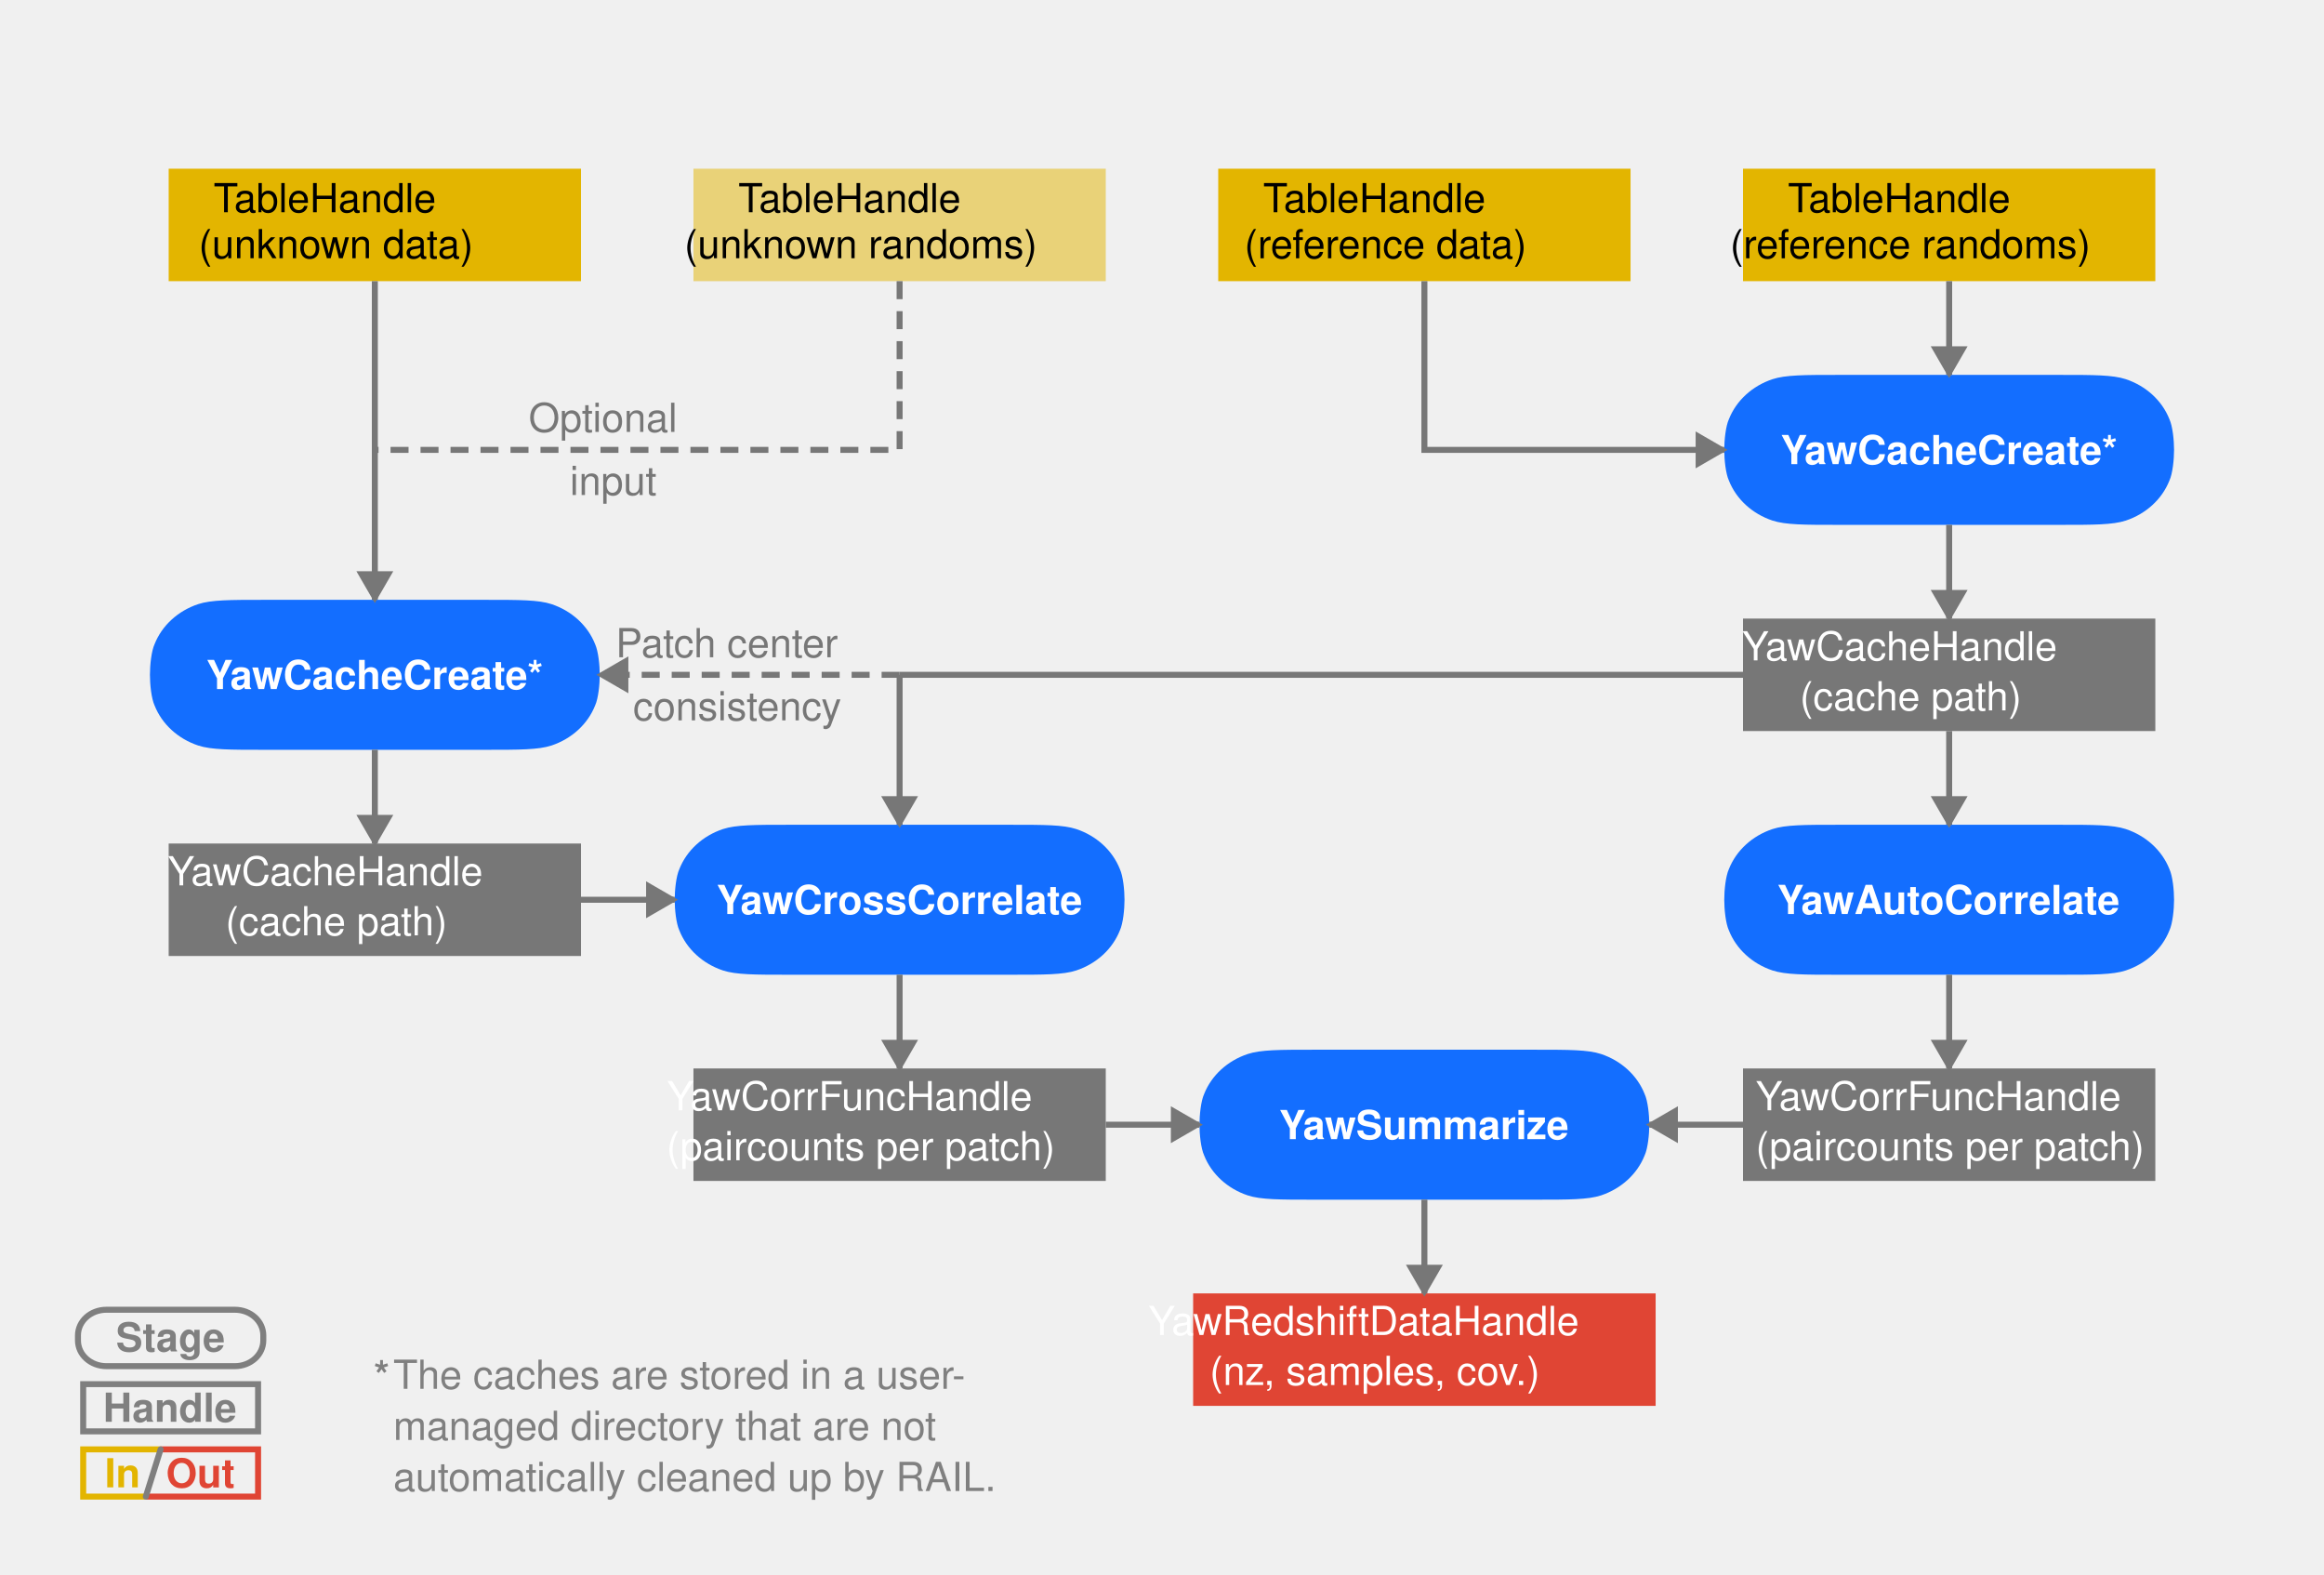
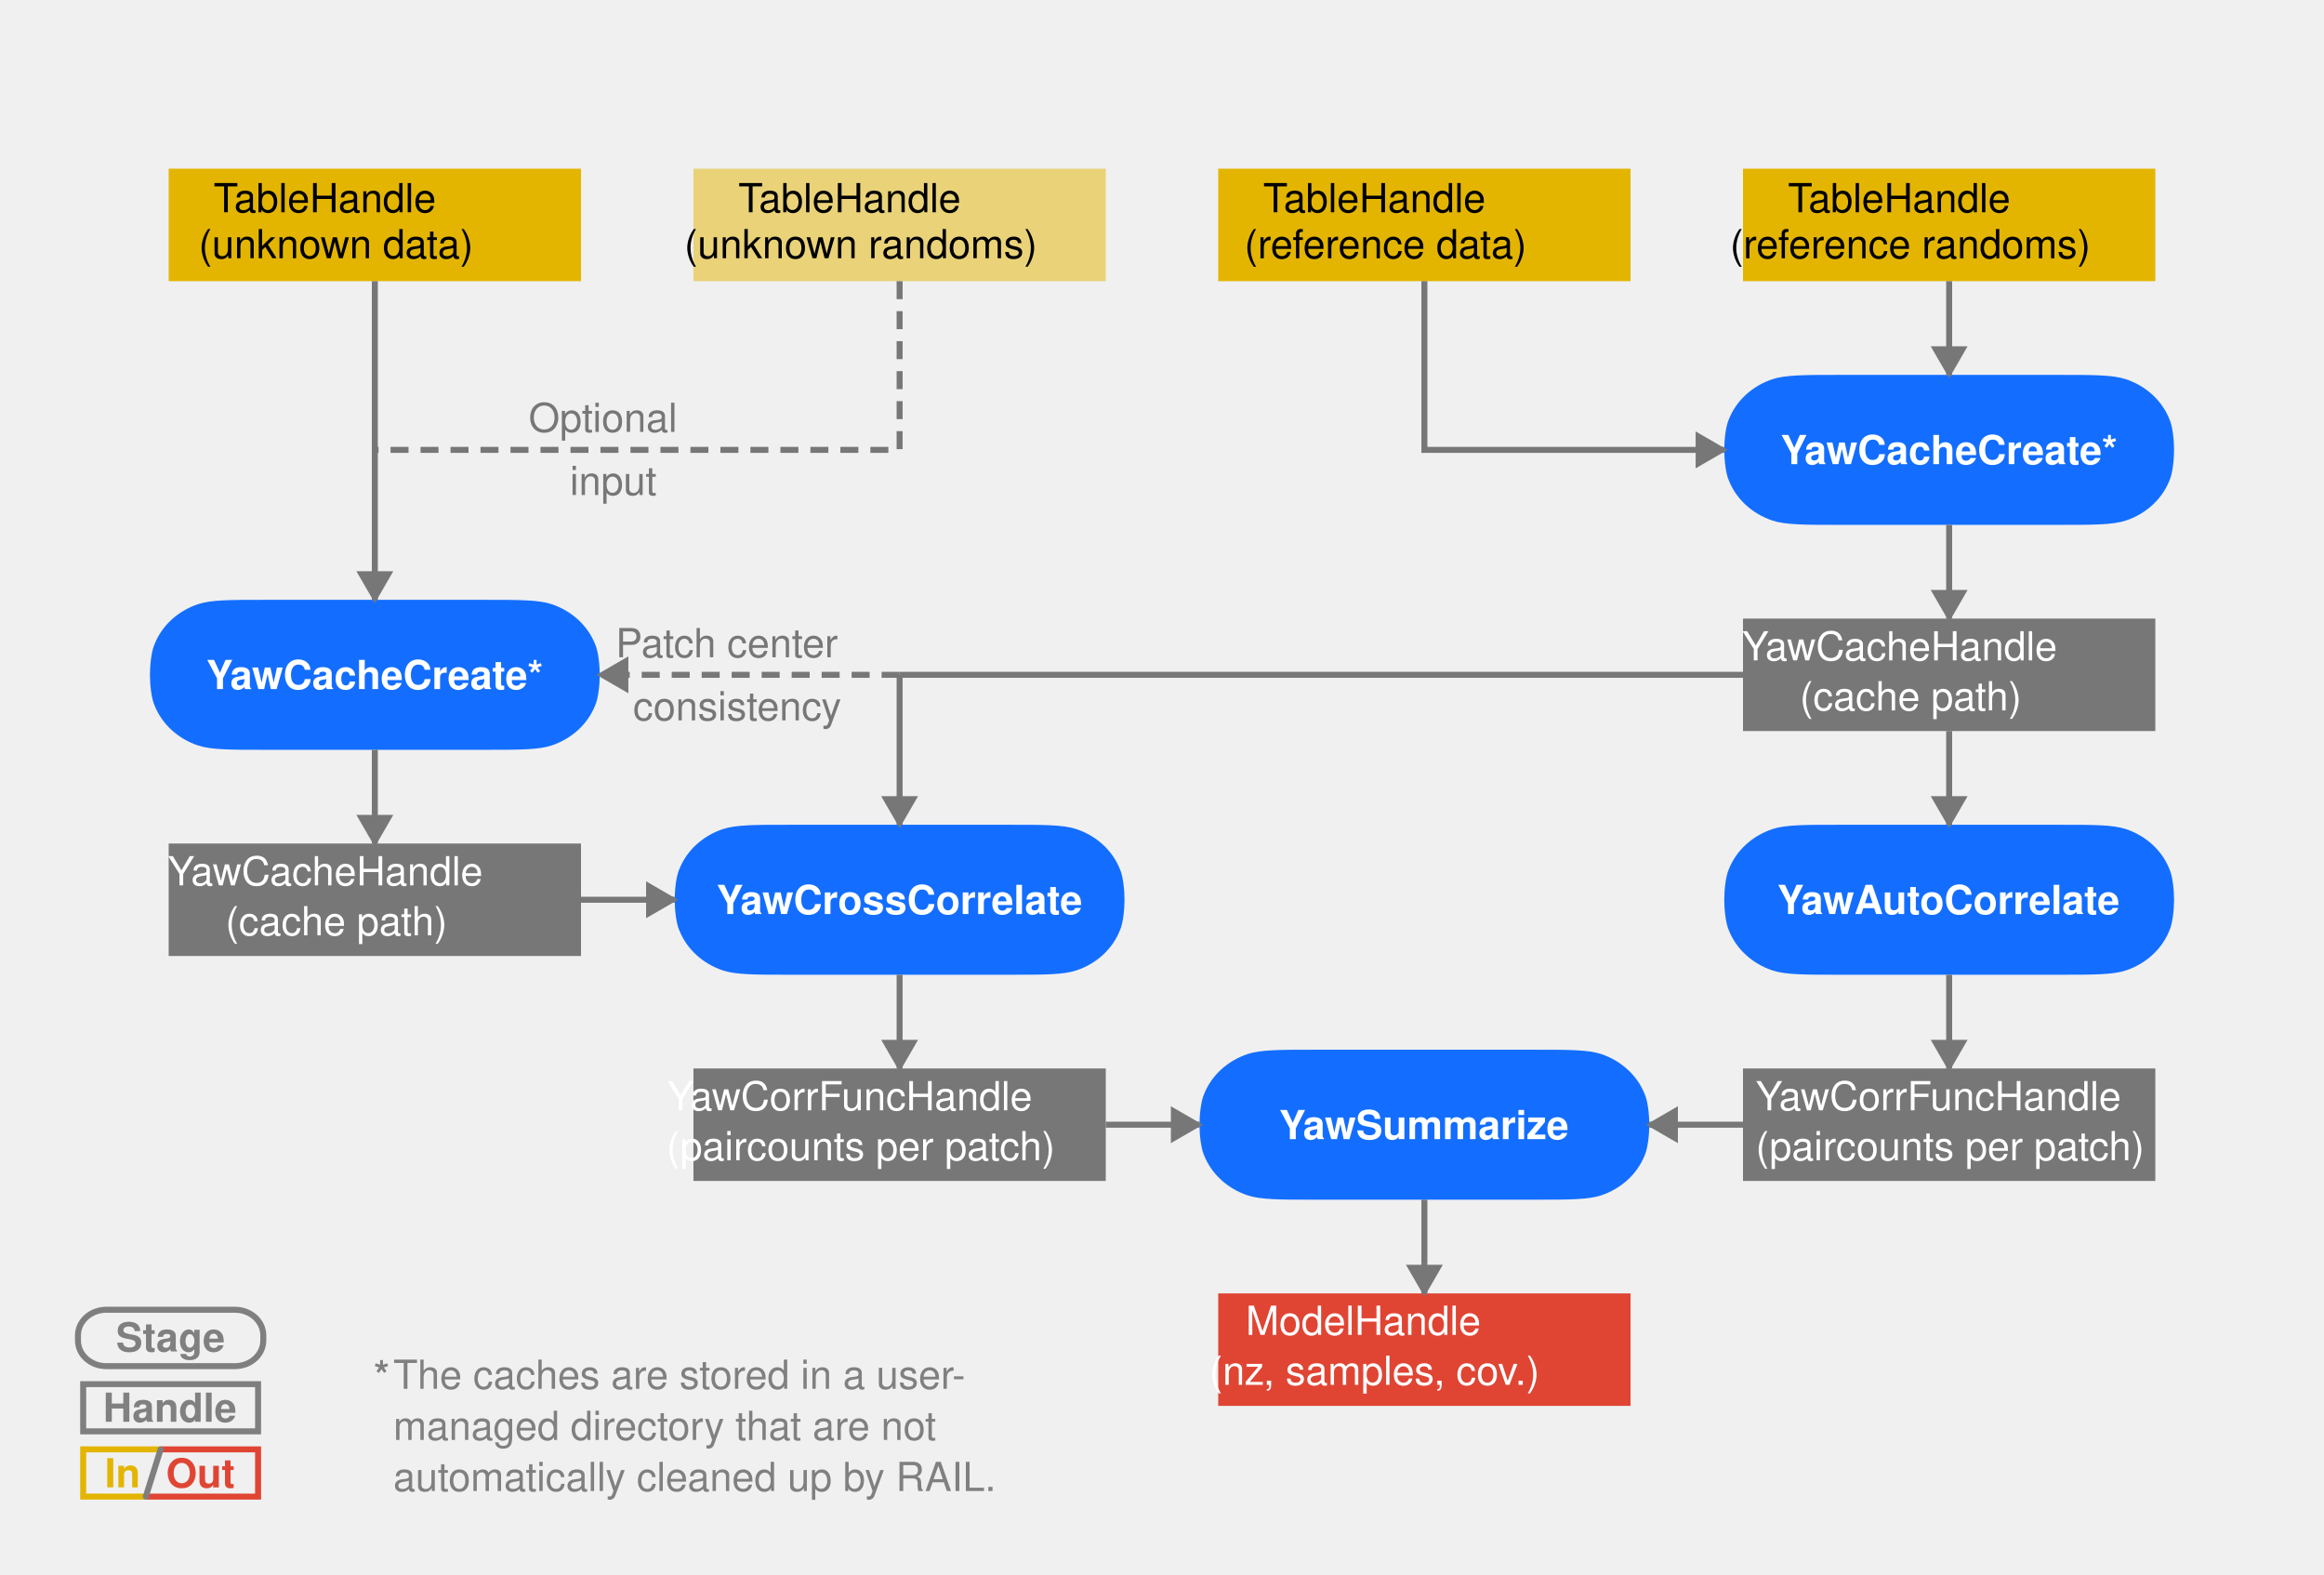
<svg xmlns="http://www.w3.org/2000/svg" width="1550" height="1050" viewBox="0 0 410.104 277.813" version="1.1" id="svg5">
  <defs id="defs2">
    <marker style="overflow:visible" id="TriangleStart" refX="3" refY="0" orient="auto-start-reverse" markerWidth="5.324" markerHeight="6.155" viewBox="0 0 5.324 6.155" preserveAspectRatio="xMidYMid">
      <path transform="scale(0.5)" style="fill:context-stroke;fill-rule:evenodd;stroke:context-stroke;stroke-width:1pt" d="M 5.77,0 -2.88,5 V -5 Z" id="path135" />
    </marker>
    <clipPath clipPathUnits="userSpaceOnUse" id="clipPath438">
      <path d="m 332.148,558 h 237.387 v 87.621 H 332.148 Z" id="path436" />
    </clipPath>
    <clipPath clipPathUnits="userSpaceOnUse" id="clipPath342">
      <path d="m 41.531,571.664 h 227.996 v 60.293 H 41.531 Z" id="path340" />
    </clipPath>
    <clipPath clipPathUnits="userSpaceOnUse" id="clipPath342-6">
      <path d="m 41.531,571.664 h 227.996 v 60.293 H 41.531 Z" id="path340-9" />
    </clipPath>
    <clipPath clipPathUnits="userSpaceOnUse" id="clipPath342-0">
      <path d="m 41.531,571.664 h 227.996 v 60.293 H 41.531 Z" id="path340-2" />
    </clipPath>
    <clipPath clipPathUnits="userSpaceOnUse" id="clipPath342-7">
      <path d="m 41.531,571.664 h 227.996 v 60.293 H 41.531 Z" id="path340-8" />
    </clipPath>
    <clipPath clipPathUnits="userSpaceOnUse" id="clipPath438-7">
      <path d="m 332.148,558 h 237.387 v 87.621 H 332.148 Z" id="path436-4" />
    </clipPath>
    <clipPath clipPathUnits="userSpaceOnUse" id="clipPath342-0-7">
      <path d="m 41.531,571.664 h 227.996 v 60.293 H 41.531 Z" id="path340-2-6" />
    </clipPath>
    <clipPath clipPathUnits="userSpaceOnUse" id="clipPath438-78">
      <path d="m 332.148,558 h 237.387 v 87.621 H 332.148 Z" id="path436-46" />
    </clipPath>
    <clipPath clipPathUnits="userSpaceOnUse" id="clipPath438-0">
      <path d="m 332.148,558 h 237.387 v 87.621 H 332.148 Z" id="path436-44" />
    </clipPath>
    <clipPath clipPathUnits="userSpaceOnUse" id="clipPath438-9">
      <path d="m 332.148,558 h 237.387 v 87.621 H 332.148 Z" id="path436-7" />
    </clipPath>
    <clipPath clipPathUnits="userSpaceOnUse" id="clipPath342-0-7-3">
      <path d="m 41.531,571.664 h 227.996 v 60.293 H 41.531 Z" id="path340-2-6-3" />
    </clipPath>
    <clipPath clipPathUnits="userSpaceOnUse" id="clipPath342-0-7-1">
      <path d="m 41.531,571.664 h 227.996 v 60.293 H 41.531 Z" id="path340-2-6-8" />
    </clipPath>
    <clipPath clipPathUnits="userSpaceOnUse" id="clipPath342-0-7-1-1">
      <path d="m 41.531,571.664 h 227.996 v 60.293 H 41.531 Z" id="path340-2-6-8-7" />
    </clipPath>
    <clipPath clipPathUnits="userSpaceOnUse" id="clipPath342-0-7-1-1-6">
      <path d="m 41.531,571.664 h 227.996 v 60.293 H 41.531 Z" id="path340-2-6-8-7-0" />
    </clipPath>
    <clipPath clipPathUnits="userSpaceOnUse" id="clipPath342-0-7-1-1-3">
      <path d="m 41.531,571.664 h 227.996 v 60.293 H 41.531 Z" id="path340-2-6-8-7-9" />
    </clipPath>
    <clipPath clipPathUnits="userSpaceOnUse" id="clipPath302">
      <path d="M 666.605,286.54 H 825.703 V 395.081 H 666.605 Z" id="path300" />
    </clipPath>
    <clipPath clipPathUnits="userSpaceOnUse" id="clipPath302-6">
      <path d="M 666.605,286.54 H 825.703 V 395.081 H 666.605 Z" id="path300-7" />
    </clipPath>
    <clipPath clipPathUnits="userSpaceOnUse" id="clipPath438-94">
      <path d="m 332.148,558 h 237.387 v 87.621 H 332.148 Z" id="path436-3" />
    </clipPath>
    <clipPath clipPathUnits="userSpaceOnUse" id="clipPath342-0-9">
      <path d="m 41.531,571.664 h 227.996 v 60.293 H 41.531 Z" id="path340-2-9" />
    </clipPath>
    <clipPath clipPathUnits="userSpaceOnUse" id="clipPath342-05">
      <path d="m 41.531,571.664 h 227.996 v 60.293 H 41.531 Z" id="path340-5" />
    </clipPath>
  </defs>
  <g id="layer1">
    <g id="g713" transform="translate(-1.884351e-6,-39.6875)">
      <g id="g336-8" style="fill:#e3b500;fill-opacity:1" transform="matrix(0.3219543,0,0,-0.3404141,201.2811,284.2398)">
        <g id="g338-3" clip-path="url(#clipPath342-0)" style="fill:#e3b500;fill-opacity:1">
          <path d="m 42.531,572.664 h 225.996 v 58.293 H 42.531 Z" style="fill:#e3b500;fill-opacity:1;fill-rule:nonzero;stroke:none" id="path344-1" />
        </g>
      </g>
      <text xml:space="preserve" style="font-style:normal;font-variant:normal;font-weight:normal;font-stretch:normal;font-size:7.056px;line-height:1.15;font-family:Helvetica;-inkscape-font-specification:Helvetica;fill:#000000;fill-opacity:1;stroke:none;stroke-width:0.265" x="251.363" y="77.137" id="text1382-0-6">
        <tspan id="tspan1380-6-9" x="251.363" y="77.137" style="font-style:normal;font-variant:normal;font-weight:normal;font-stretch:normal;font-size:7.056px;font-family:Helvetica;-inkscape-font-specification:Helvetica;text-align:center;text-anchor:middle;stroke-width:0.265">TableHandle</tspan>
        <tspan x="251.363" y="85.251" style="font-style:normal;font-variant:normal;font-weight:normal;font-stretch:normal;font-size:7.056px;font-family:Helvetica;-inkscape-font-specification:Helvetica;text-align:center;text-anchor:middle;stroke-width:0.265" id="tspan8911">(reference data)</tspan>
      </text>
    </g>
    <g id="g697">
      <g id="g336" style="fill:#e3b500;fill-opacity:1" transform="matrix(0.3219543,0,0,-0.3404141,16.07274,244.5523)">
        <g id="g338" clip-path="url(#clipPath342)" style="fill:#e3b500;fill-opacity:1">
          <path d="m 42.531,572.664 h 225.996 v 58.293 H 42.531 Z" style="fill:#e3b500;fill-opacity:1;fill-rule:nonzero;stroke:none" id="path344" />
        </g>
      </g>
      <text xml:space="preserve" style="font-style:normal;font-variant:normal;font-weight:bold;font-stretch:normal;font-size:7.056px;line-height:1.15;font-family:Helvetica;-inkscape-font-specification:'Helvetica Bold';fill:#000000;fill-opacity:1;stroke:none;stroke-width:0.265" x="66.154" y="37.45" id="text1382-0-6-4">
        <tspan id="tspan1380-6-9-8" x="66.154" y="37.45" style="font-style:normal;font-variant:normal;font-weight:normal;font-stretch:normal;font-size:7.056px;font-family:Helvetica;-inkscape-font-specification:Helvetica;text-align:center;text-anchor:middle;stroke-width:0.265">TableHandle</tspan>
        <tspan x="66.154" y="45.563" style="font-style:normal;font-variant:normal;font-weight:normal;font-stretch:normal;font-size:7.056px;font-family:Helvetica;-inkscape-font-specification:Helvetica;text-align:center;text-anchor:middle;stroke-width:0.265" id="tspan8911-3">(unknown data)</tspan>
      </text>
    </g>
    <g id="g689" transform="translate(1.2451496e-6,39.6875)">
      <g id="g432" transform="matrix(0.3372111,0,0,-0.3090165,-85.8829,265.3444)" style="fill:#4268ff;fill-opacity:1">
        <g id="g434" clip-path="url(#clipPath438)" style="fill:#4268ff;fill-opacity:1">
          <path d="m 392.288,644.621 h 117.106 c 16.945,0 27.113,0 33.891,-2.447 10.597,-3.857 18.945,-12.205 22.802,-22.802 1.726,-4.094 2.447,-12.188 2.447,-17.562 0,-5.373 -0.721,-13.468 -2.447,-17.561 -3.857,-10.597 -12.205,-18.945 -22.802,-22.802 C 536.508,559 526.34,559 509.395,559 H 392.288 c -16.946,0 -27.113,0 -33.891,2.447 -10.597,3.857 -18.945,12.205 -22.802,22.802 -1.726,4.094 -2.447,12.188 -2.447,17.561 0,5.373 0.721,13.468 2.447,17.562 3.857,10.597 12.205,18.945 22.802,22.802 6.778,2.447 16.945,2.447 33.891,2.447 z" style="fill:#136eff;fill-opacity:1;fill-rule:nonzero;stroke:none" id="path440" />
        </g>
      </g>
      <text xml:space="preserve" style="font-style:normal;font-variant:normal;font-weight:bold;font-stretch:normal;font-size:7.056px;line-height:1.25;font-family:Helvetica;-inkscape-font-specification:'Helvetica Bold';fill:#ffffff;fill-opacity:1;stroke:none;stroke-width:0.265" x="36.389" y="81.892" id="text1382-0-8">
        <tspan id="tspan1380-6-6" x="36.389" y="81.892" style="font-style:normal;font-variant:normal;font-weight:bold;font-stretch:normal;font-size:7.056px;font-family:Helvetica;-inkscape-font-specification:'Helvetica Bold';fill:#ffffff;fill-opacity:1;stroke-width:0.265">YawCacheCreate*</tspan>
      </text>
    </g>
    <g id="g728" transform="translate(92.60416,-39.6875)">
      <g id="g432-0" transform="matrix(0.3372111,0,0,-0.3090165,99.32544,305.0319)" style="fill:#4268ff;fill-opacity:1">
        <g id="g434-0" clip-path="url(#clipPath438-7)" style="fill:#4268ff;fill-opacity:1">
          <path d="m 392.288,644.621 h 117.106 c 16.945,0 27.113,0 33.891,-2.447 10.597,-3.857 18.945,-12.205 22.802,-22.802 1.726,-4.094 2.447,-12.188 2.447,-17.562 0,-5.373 -0.721,-13.468 -2.447,-17.561 -3.857,-10.597 -12.205,-18.945 -22.802,-22.802 C 536.508,559 526.34,559 509.395,559 H 392.288 c -16.946,0 -27.113,0 -33.891,2.447 -10.597,3.857 -18.945,12.205 -22.802,22.802 -1.726,4.094 -2.447,12.188 -2.447,17.561 0,5.373 0.721,13.468 2.447,17.562 3.857,10.597 12.205,18.945 22.802,22.802 6.778,2.447 16.945,2.447 33.891,2.447 z" style="fill:#136eff;fill-opacity:1;fill-rule:nonzero;stroke:none" id="path440-8" />
        </g>
      </g>
      <text xml:space="preserve" style="font-style:normal;font-variant:normal;font-weight:bold;font-stretch:normal;font-size:7.056px;line-height:1.25;font-family:Helvetica;-inkscape-font-specification:'Helvetica Bold';fill:#ffffff;fill-opacity:1;stroke:none;stroke-width:0.265" x="221.597" y="121.579" id="text1382-0-8-0">
        <tspan id="tspan1380-6-6-6" x="221.597" y="121.579" style="font-style:normal;font-variant:normal;font-weight:bold;font-stretch:normal;font-size:7.056px;font-family:Helvetica;-inkscape-font-specification:'Helvetica Bold';fill:#ffffff;fill-opacity:1;stroke-width:0.265">YawCacheCreate*</tspan>
      </text>
    </g>
-     <g id="g654" transform="translate(92.60417)">
+     <g id="g654" transform="translate(97.03163)">
      <g id="g1530">
        <g id="g336-8-4" style="fill:#e04534;fill-opacity:1" transform="matrix(0.361136,0,0,-0.3404141,102.583,442.9898)">
          <g id="g338-3-6" clip-path="url(#clipPath342-0-7)" style="fill:#e04534;fill-opacity:1">
-             <path d="m 42.531,572.664 h 225.996 v 58.293 H 42.531 Z" style="fill:#e04534;fill-opacity:1;fill-rule:nonzero;stroke:none" id="path344-1-3" />
+             <path d="m 42.531,572.664 h 201.476 v 58.293 H 42.531 Z" style="fill:#e04534;fill-opacity:1;fill-rule:nonzero;stroke:none;stroke-width:0.944" id="path344-1-3" />
          </g>
        </g>
-         <text xml:space="preserve" style="font-style:normal;font-variant:normal;font-weight:normal;font-stretch:normal;font-size:7.056px;line-height:1.25;font-family:Helvetica;-inkscape-font-specification:Helvetica;letter-spacing:0px;fill:#ffffff;fill-opacity:1;stroke:none;stroke-width:0.265" x="158.831" y="235.546" id="text1382-0-32">
-           <tspan id="tspan1380-6-71" x="158.831" y="235.546" style="font-style:normal;font-variant:normal;font-weight:normal;font-stretch:normal;font-size:7.056px;font-family:Helvetica;-inkscape-font-specification:Helvetica;text-align:center;text-anchor:middle;fill:#ffffff;fill-opacity:1;stroke-width:0.265">YawRedshiftDataHandle</tspan>
-           <tspan x="158.831" y="244.366" style="font-style:normal;font-variant:normal;font-weight:normal;font-stretch:normal;font-size:7.056px;font-family:Helvetica;-inkscape-font-specification:Helvetica;text-align:center;text-anchor:middle;fill:#ffffff;fill-opacity:1;stroke-width:0.265" id="tspan1522">(nz, samples, cov.)</tspan>
+         <text xml:space="preserve" style="font-style:normal;font-variant:normal;font-weight:normal;font-stretch:normal;font-size:7.056px;line-height:1.25;font-family:Helvetica;-inkscape-font-specification:Helvetica;letter-spacing:0px;fill:#ffffff;fill-opacity:1;stroke:none;stroke-width:0.265" x="154.331" y="235.519" id="text1382-0-32">
+           <tspan id="tspan1380-6-71" x="154.331" y="235.519" style="font-style:normal;font-variant:normal;font-weight:normal;font-stretch:normal;font-size:7.056px;font-family:Helvetica;-inkscape-font-specification:Helvetica;text-align:center;text-anchor:middle;fill:#ffffff;fill-opacity:1;stroke-width:0.265">ModelHandle</tspan>
+           <tspan x="154.331" y="244.338" style="font-style:normal;font-variant:normal;font-weight:normal;font-stretch:normal;font-size:7.056px;font-family:Helvetica;-inkscape-font-specification:Helvetica;text-align:center;text-anchor:middle;fill:#ffffff;fill-opacity:1;stroke-width:0.265" id="tspan1522">(nz, samples, cov.)</tspan>
        </text>
      </g>
    </g>
    <g id="g661" transform="translate(92.60417)">
      <g id="g432-9" transform="matrix(0.3372111,0,0,-0.3090165,6.721272,384.4069)" style="fill:#4268ff;fill-opacity:1">
        <g id="g434-7" clip-path="url(#clipPath438-9)" style="fill:#4268ff;fill-opacity:1">
          <path d="m 392.288,644.621 h 117.106 c 16.945,0 27.113,0 33.891,-2.447 10.597,-3.857 18.945,-12.205 22.802,-22.802 1.726,-4.094 2.447,-12.188 2.447,-17.562 0,-5.373 -0.721,-13.468 -2.447,-17.561 -3.857,-10.597 -12.205,-18.945 -22.802,-22.802 C 536.508,559 526.34,559 509.395,559 H 392.288 c -16.946,0 -27.113,0 -33.891,2.447 -10.597,3.857 -18.945,12.205 -22.802,22.802 -1.726,4.094 -2.447,12.188 -2.447,17.561 0,5.373 0.721,13.468 2.447,17.562 3.857,10.597 12.205,18.945 22.802,22.802 6.778,2.447 16.945,2.447 33.891,2.447 z" style="fill:#136eff;fill-opacity:1;fill-rule:nonzero;stroke:none" id="path440-1" />
        </g>
      </g>
      <text xml:space="preserve" style="font-style:normal;font-variant:normal;font-weight:bold;font-stretch:normal;font-size:7.056px;line-height:1.25;font-family:Helvetica;-inkscape-font-specification:'Helvetica Bold';fill:#ffffff;fill-opacity:1;stroke:none;stroke-width:0.265" x="133.102" y="200.985" id="text1382-0-7">
        <tspan id="tspan1380-6-10" x="133.102" y="200.985" style="font-style:normal;font-variant:normal;font-weight:bold;font-stretch:normal;font-size:7.056px;font-family:Helvetica;-inkscape-font-specification:'Helvetica Bold';fill:#ffffff;fill-opacity:1;stroke-width:0.265">YawSummarize</tspan>
      </text>
    </g>
    <g id="g749">
      <g id="g336-8-4-0-2-4" style="fill:#e3b500;fill-opacity:1" transform="matrix(0.3219543,0,0,-0.3404141,293.8852,403.3023)">
        <g id="g338-3-6-8-3-8" clip-path="url(#clipPath342-0-7-1-1-6)" style="fill:#808080;fill-opacity:1">
          <path d="m 42.531,572.664 h 225.996 v 58.293 H 42.531 Z" style="fill:#777777;fill-opacity:1;fill-rule:nonzero;stroke:none" id="path344-1-3-8-0-0" />
        </g>
      </g>
      <text xml:space="preserve" style="font-style:normal;font-variant:normal;font-weight:normal;font-stretch:normal;font-size:7.056px;line-height:1.25;font-family:Helvetica;-inkscape-font-specification:Helvetica;fill:#000000;fill-opacity:1;stroke:none;stroke-width:0.265" x="309.824" y="195.892" id="text1382-0-80">
        <tspan id="tspan1380-6-45" x="309.824" y="195.892" style="font-style:normal;font-variant:normal;font-weight:normal;font-stretch:normal;font-size:7.056px;font-family:Helvetica;-inkscape-font-specification:Helvetica;fill:#ffffff;fill-opacity:1;stroke-width:0.265">YawCorrFuncHandle</tspan>
        <tspan x="309.824" y="204.711" style="font-style:normal;font-variant:normal;font-weight:normal;font-stretch:normal;font-size:7.056px;font-family:Helvetica;-inkscape-font-specification:Helvetica;fill:#ffffff;fill-opacity:1;stroke-width:0.265" id="tspan655">(paircounts per patch)</tspan>
      </text>
    </g>
    <g id="g668" transform="translate(92.60417)">
      <g id="g336-8-4-0-2-45" style="fill:#e3b500;fill-opacity:1" transform="matrix(0.3219543,0,0,-0.3404141,16.07274,403.3023)">
        <g id="g338-3-6-8-3-1" clip-path="url(#clipPath342-0-7-1-1-3)" style="fill:#808080;fill-opacity:1">
          <path d="m 42.531,572.664 h 225.996 v 58.293 H 42.531 Z" style="fill:#777777;fill-opacity:1;fill-rule:nonzero;stroke:none" id="path344-1-3-8-0-1" />
        </g>
      </g>
      <text xml:space="preserve" style="font-style:normal;font-variant:normal;font-weight:normal;font-stretch:normal;font-size:7.056px;line-height:1.25;font-family:Helvetica;-inkscape-font-specification:Helvetica;text-align:center;text-anchor:middle;fill:#ffffff;fill-opacity:1;stroke:none;stroke-width:0.265" x="66.154" y="195.892" id="text1382-0-80-4">
        <tspan id="tspan1380-6-45-6" x="66.154" y="195.892" style="font-style:normal;font-variant:normal;font-weight:normal;font-stretch:normal;font-size:7.056px;font-family:Helvetica;-inkscape-font-specification:Helvetica;text-align:center;text-anchor:middle;fill:#ffffff;fill-opacity:1;stroke-width:0.265">YawCorrFuncHandle</tspan>
        <tspan x="66.154" y="204.711" style="font-style:normal;font-variant:normal;font-weight:normal;font-stretch:normal;font-size:7.056px;font-family:Helvetica;-inkscape-font-specification:Helvetica;text-align:center;text-anchor:middle;fill:#ffffff;fill-opacity:1;stroke-width:0.265" id="tspan599">(paircounts per patch)</tspan>
      </text>
    </g>
    <g id="g742">
      <g id="g432-3" transform="matrix(0.3372111,0,0,-0.3090165,191.9296,344.7194)" style="fill:#4268ff;fill-opacity:1">
        <g id="g434-3" clip-path="url(#clipPath438-0)" style="fill:#4268ff;fill-opacity:1">
          <path d="m 392.288,644.621 h 117.106 c 16.945,0 27.113,0 33.891,-2.447 10.597,-3.857 18.945,-12.205 22.802,-22.802 1.726,-4.094 2.447,-12.188 2.447,-17.562 0,-5.373 -0.721,-13.468 -2.447,-17.561 -3.857,-10.597 -12.205,-18.945 -22.802,-22.802 C 536.508,559 526.34,559 509.395,559 H 392.288 c -16.946,0 -27.113,0 -33.891,2.447 -10.597,3.857 -18.945,12.205 -22.802,22.802 -1.726,4.094 -2.447,12.188 -2.447,17.561 0,5.373 0.721,13.468 2.447,17.562 3.857,10.597 12.205,18.945 22.802,22.802 6.778,2.447 16.945,2.447 33.891,2.447 z" style="fill:#136eff;fill-opacity:1;fill-rule:nonzero;stroke:none" id="path440-2" />
        </g>
      </g>
      <text xml:space="preserve" style="font-style:normal;font-variant:normal;font-weight:bold;font-stretch:normal;font-size:7.056px;line-height:1.25;font-family:Helvetica;-inkscape-font-specification:'Helvetica Bold';fill:#ffffff;fill-opacity:1;stroke:none;stroke-width:0.265" x="313.612" y="161.267" id="text1382-0-5">
        <tspan id="tspan1380-6-08" x="313.612" y="161.267" style="font-style:normal;font-variant:normal;font-weight:bold;font-stretch:normal;font-size:7.056px;font-family:Helvetica;-inkscape-font-specification:'Helvetica Bold';fill:#ffffff;fill-opacity:1;stroke-width:0.265">YawAutoCorrelate</tspan>
      </text>
    </g>
    <g id="g675" transform="translate(92.60417)">
      <g id="g432-8" transform="matrix(0.3372111,0,0,-0.3090165,-85.8829,344.7194)" style="fill:#4268ff;fill-opacity:1">
        <g id="g434-2" clip-path="url(#clipPath438-78)" style="fill:#4268ff;fill-opacity:1">
          <path d="m 392.288,644.621 h 117.106 c 16.945,0 27.113,0 33.891,-2.447 10.597,-3.857 18.945,-12.205 22.802,-22.802 1.726,-4.094 2.447,-12.188 2.447,-17.562 0,-5.373 -0.721,-13.468 -2.447,-17.561 -3.857,-10.597 -12.205,-18.945 -22.802,-22.802 C 536.508,559 526.34,559 509.395,559 H 392.288 c -16.946,0 -27.113,0 -33.891,2.447 -10.597,3.857 -18.945,12.205 -22.802,22.802 -1.726,4.094 -2.447,12.188 -2.447,17.561 0,5.373 0.721,13.468 2.447,17.562 3.857,10.597 12.205,18.945 22.802,22.802 6.778,2.447 16.945,2.447 33.891,2.447 z" style="fill:#136eff;fill-opacity:1;fill-rule:nonzero;stroke:none" id="path440-3" />
        </g>
      </g>
      <text xml:space="preserve" style="font-style:normal;font-variant:normal;font-weight:bold;font-stretch:normal;font-size:7.056px;line-height:1.25;font-family:Helvetica;-inkscape-font-specification:'Helvetica Bold';fill:#ffffff;fill-opacity:1;stroke:none;stroke-width:0.265" x="33.832" y="161.267" id="text1382-0-05">
        <tspan id="tspan1380-6-2" x="33.832" y="161.267" style="font-style:normal;font-variant:normal;font-weight:bold;font-stretch:normal;font-size:7.056px;font-family:Helvetica;-inkscape-font-specification:'Helvetica Bold';fill:#ffffff;fill-opacity:1;stroke-width:0.265">YawCrossCorrelate</tspan>
      </text>
    </g>
    <g id="g735" transform="translate(92.60416,-39.6875)">
      <g id="g336-8-4-0-2" style="fill:#808080;fill-opacity:1" transform="matrix(0.3219543,0,0,-0.3404141,201.2811,363.6148)">
        <g id="g338-3-6-8-3" clip-path="url(#clipPath342-0-7-1-1)" style="fill:#808080;fill-opacity:1">
          <path d="m 42.531,572.664 h 225.996 v 58.293 H 42.531 Z" style="fill:#777777;fill-opacity:1;fill-rule:nonzero;stroke:none" id="path344-1-3-8-0" />
        </g>
      </g>
      <text xml:space="preserve" style="font-style:normal;font-variant:normal;font-weight:normal;font-stretch:normal;font-size:7.056px;line-height:1.25;font-family:Helvetica;-inkscape-font-specification:Helvetica;text-align:center;text-anchor:middle;fill:#000000;fill-opacity:1;stroke:none;stroke-width:0.265" x="251.435" y="156.204" id="text1382-0-3">
        <tspan id="tspan1380-6-11" x="251.435" y="156.204" style="font-style:normal;font-variant:normal;font-weight:normal;font-stretch:normal;font-size:7.056px;font-family:Helvetica;-inkscape-font-specification:Helvetica;text-align:center;text-anchor:middle;fill:#ffffff;fill-opacity:1;stroke-width:0.265">YawCacheHandle</tspan>
        <tspan x="251.435" y="165.024" style="font-style:normal;font-variant:normal;font-weight:normal;font-stretch:normal;font-size:7.056px;font-family:Helvetica;-inkscape-font-specification:Helvetica;text-align:center;text-anchor:middle;fill:#ffffff;fill-opacity:1;stroke-width:0.265" id="tspan659">(cache path)</tspan>
      </text>
    </g>
    <g id="g682" transform="translate(1.1156462e-6,39.6875)">
      <g id="g336-8-4-0" style="fill:#e3b500;fill-opacity:1" transform="matrix(0.3219543,0,0,-0.3404141,16.07274,323.9273)">
        <g id="g338-3-6-8" clip-path="url(#clipPath342-0-7-1)" style="fill:#e3b500;fill-opacity:1">
          <path d="m 42.531,572.664 h 225.996 v 58.293 H 42.531 Z" style="fill:#777777;fill-opacity:1;fill-rule:nonzero;stroke:none" id="path344-1-3-8" />
        </g>
      </g>
      <text xml:space="preserve" style="font-style:normal;font-variant:normal;font-weight:bold;font-stretch:normal;font-size:7.056px;line-height:1.25;font-family:Helvetica;-inkscape-font-specification:'Helvetica Bold';text-align:center;text-anchor:middle;fill:#ffffff;fill-opacity:1;stroke:none;stroke-width:0.265" x="66.227" y="116.517" id="text1382-0-3-7">
        <tspan id="tspan1380-6-11-2" x="66.227" y="116.517" style="font-style:normal;font-variant:normal;font-weight:normal;font-stretch:normal;font-size:7.056px;font-family:Helvetica;-inkscape-font-specification:Helvetica;text-align:center;text-anchor:middle;fill:#ffffff;fill-opacity:1;stroke-width:0.265">YawCacheHandle</tspan>
        <tspan x="66.227" y="125.336" style="font-style:normal;font-variant:normal;font-weight:normal;font-stretch:normal;font-size:7.056px;font-family:Helvetica;-inkscape-font-specification:Helvetica;text-align:center;text-anchor:middle;fill:#ffffff;fill-opacity:1;stroke-width:0.265" id="tspan657">(cache path)</tspan>
      </text>
    </g>
    <g id="g721" transform="translate(-1.8843551e-6,-39.6875)">
      <g id="g336-6" style="fill:#e3b500;fill-opacity:1" transform="matrix(0.3219543,0,0,-0.3404141,293.8852,284.2398)">
        <g id="g338-8" clip-path="url(#clipPath342-7)" style="fill:#e3b500;fill-opacity:1">
          <path d="m 42.531,572.664 h 225.996 v 58.293 H 42.531 Z" style="fill:#e3b500;fill-opacity:1;fill-rule:nonzero;stroke:none" id="path344-6" />
        </g>
      </g>
      <text xml:space="preserve" style="font-style:normal;font-variant:normal;font-weight:normal;font-stretch:normal;font-size:7.056px;line-height:1.15;font-family:Helvetica;-inkscape-font-specification:Helvetica;fill:#000000;fill-opacity:1;stroke:none;stroke-width:0.265" x="343.967" y="77.137" id="text1382-0-6-3">
        <tspan id="tspan1380-6-9-6" x="343.967" y="77.137" style="font-style:normal;font-variant:normal;font-weight:normal;font-stretch:normal;font-size:7.056px;font-family:Helvetica;-inkscape-font-specification:Helvetica;text-align:center;text-anchor:middle;stroke-width:0.265">TableHandle</tspan>
        <tspan x="343.967" y="85.251" style="font-style:normal;font-variant:normal;font-weight:normal;font-stretch:normal;font-size:7.056px;font-family:Helvetica;-inkscape-font-specification:Helvetica;text-align:center;text-anchor:middle;stroke-width:0.265" id="tspan8911-8">(reference randoms)</tspan>
      </text>
    </g>
    <g id="g1009" transform="translate(-196.9278,16.54335)">
      <text xml:space="preserve" style="font-style:normal;font-weight:normal;font-size:7.056px;line-height:1.25;font-family:sans-serif;fill:#808080;fill-opacity:1;stroke:none;stroke-width:0.265" x="266.33" y="228.494" id="text7368">
        <tspan style="font-style:normal;font-variant:normal;font-weight:normal;font-stretch:normal;font-size:7.056px;font-family:Helvetica;-inkscape-font-specification:Helvetica;fill:#808080;fill-opacity:1;stroke-width:0.265" x="266.33" y="228.494" id="tspan7370">The caches are stored in a user-</tspan>
        <tspan style="font-style:normal;font-variant:normal;font-weight:normal;font-stretch:normal;font-size:7.056px;font-family:Helvetica;-inkscape-font-specification:Helvetica;fill:#808080;fill-opacity:1;stroke-width:0.265" x="266.33" y="237.511" id="tspan7378">managed directory that are not</tspan>
        <tspan style="font-style:normal;font-variant:normal;font-weight:normal;font-stretch:normal;font-size:7.056px;font-family:Helvetica;-inkscape-font-specification:Helvetica;fill:#808080;fill-opacity:1;stroke-width:0.265" x="266.33" y="246.528" id="tspan7388">automatically cleaned up by RAIL.</tspan>
      </text>
      <text xml:space="preserve" style="font-style:normal;font-weight:normal;font-size:7.056px;line-height:1.25;font-family:sans-serif;fill:#808080;fill-opacity:1;stroke:none;stroke-width:0.265" x="262.912" y="228.568" id="text7382">
        <tspan id="tspan7380" style="font-style:normal;font-variant:normal;font-weight:bold;font-stretch:normal;font-size:7.056px;font-family:Helvetica;-inkscape-font-specification:'Helvetica Bold';fill:#808080;stroke-width:0.265" x="262.912" y="228.568">*</tspan>
      </text>
    </g>
    <g id="g1224" transform="translate(-350.4139,217.8571)">
      <g id="g9446" transform="translate(95.53271,50.30163)">
        <text xml:space="preserve" style="font-style:normal;font-variant:normal;font-weight:bold;font-stretch:normal;font-size:7.056px;line-height:1.25;font-family:Helvetica;-inkscape-font-specification:'Helvetica Bold';fill:#808080;fill-opacity:1;stroke:none;stroke-width:0.265;stroke-dasharray:none" x="275.339" y="-29.722" id="text1382-0-8-4">
          <tspan id="tspan1380-6-6-5" x="275.339" y="-29.722" style="font-style:normal;font-variant:normal;font-weight:bold;font-stretch:normal;font-size:7.056px;font-family:Helvetica;-inkscape-font-specification:'Helvetica Bold';fill:#808080;fill-opacity:1;stroke-width:0.265;stroke-dasharray:none">Stage</tspan>
        </text>
        <path id="rect9421" style="fill:none;stroke:#7f7f7f;stroke-width:1.058;stroke-linecap:round;stroke-miterlimit:20" d="m 273.658,-37.072 h 22.666 c 2.78,0 5.019,2.02 5.019,4.53 v 0.893 c 0,2.51 -2.238,4.53 -5.019,4.53 h -22.666 c -2.78,0 -5.019,-2.02 -5.019,-4.53 v -0.893 c 0,-2.51 2.238,-4.53 5.019,-4.53 z" />
      </g>
      <g id="g9441" transform="translate(95.78772,51.21551)">
        <text xml:space="preserve" style="font-style:normal;font-variant:normal;font-weight:bold;font-stretch:normal;font-size:7.056px;line-height:1.25;font-family:Helvetica;-inkscape-font-specification:'Helvetica Bold';fill:#808080;fill-opacity:1;stroke:none;stroke-width:0.265" x="272.81" y="-18.215" id="text1382-0-8-4-2">
          <tspan id="tspan1380-6-6-5-6" x="272.81" y="-18.215" style="font-style:normal;font-variant:normal;font-weight:bold;font-stretch:normal;font-size:7.056px;font-family:Helvetica;-inkscape-font-specification:'Helvetica Bold';fill:#808080;fill-opacity:1;stroke-width:0.265">Handle</tspan>
        </text>
        <rect style="fill:none;fill-opacity:1;stroke:#7f7f7f;stroke-width:1.058;stroke-linecap:round;stroke-linejoin:miter;stroke-miterlimit:20;stroke-dasharray:none;stroke-opacity:1" id="rect9436" width="30.862" height="8.332" x="269.305" y="-24.858" ry="0" />
      </g>
      <g id="g1206">
        <path id="rect9436-1" style="fill:none;stroke:#e3b500;stroke-width:1.058;stroke-linecap:butt;stroke-miterlimit:20;stroke-dasharray:none;stroke-opacity:1" d="M 376.142,46.197 H 365.093 V 37.865 H 378.755" />
        <path id="rect9436-1-2" style="fill:none;stroke:#e04534;stroke-width:1.058;stroke-linecap:butt;stroke-miterlimit:20;stroke-dasharray:none;stroke-opacity:1" d="m 376.142,46.197 h 19.813 V 37.865 H 378.755" />
        <text xml:space="preserve" style="font-style:normal;font-weight:normal;font-size:7.056px;line-height:1.25;font-family:sans-serif;fill:#e3b500;fill-opacity:1;stroke:none;stroke-width:0.265" x="368.901" y="44.57" id="text9450">
          <tspan id="tspan9448" style="font-style:normal;font-variant:normal;font-weight:bold;font-stretch:normal;font-size:7.056px;font-family:Helvetica;-inkscape-font-specification:'Helvetica Bold';fill:#e3b500;fill-opacity:1;stroke-width:0.265" x="368.901" y="44.57">In</tspan>
        </text>
        <text xml:space="preserve" style="font-style:normal;font-weight:normal;font-size:7.056px;line-height:1.25;font-family:sans-serif;fill:#e04534;fill-opacity:1;stroke:none;stroke-width:0.265" x="379.717" y="44.577" id="text9450-8">
          <tspan id="tspan9448-4" style="font-style:normal;font-variant:normal;font-weight:bold;font-stretch:normal;font-size:7.056px;font-family:Helvetica;-inkscape-font-specification:'Helvetica Bold';fill:#e04534;fill-opacity:1;stroke-width:0.265" x="379.717" y="44.577">Out</tspan>
        </text>
        <path style="fill:none;stroke:#7f7f7f;stroke-width:1.058;stroke-linecap:round;stroke-linejoin:miter;stroke-dasharray:none;stroke-opacity:1" d="m 376.142,46.197 2.614,-8.332 v 0" id="path586" />
      </g>
    </g>
    <path style="fill:none;fill-rule:evenodd;stroke:#777777;stroke-width:1.058;stroke-linecap:butt;stroke-linejoin:miter;stroke-dasharray:none;stroke-opacity:1;marker-end:url(#TriangleStart)" d="m 66.146,49.609 2e-6,56.224" id="path803" />
    <path style="fill:none;fill-rule:evenodd;stroke:#777777;stroke-width:1.058;stroke-linecap:butt;stroke-linejoin:miter;stroke-dasharray:none;stroke-opacity:1;marker-end:url(#TriangleStart)" d="m 66.146,132.292 v 16.536" id="path805" />
    <path style="fill:none;fill-rule:evenodd;stroke:#777777;stroke-width:1.058;stroke-linecap:butt;stroke-linejoin:miter;stroke-dasharray:none;stroke-opacity:1;marker-end:url(#TriangleStart)" d="m 158.75,171.979 v 16.536" id="path815" />
    <path style="fill:none;fill-rule:evenodd;stroke:#777777;stroke-width:1.058;stroke-linecap:butt;stroke-linejoin:miter;stroke-dasharray:none;stroke-opacity:1;marker-end:url(#TriangleStart)" d="m 102.526,158.75 16.536,1e-5" id="path819" />
    <path style="fill:none;fill-rule:evenodd;stroke:#777777;stroke-width:1.058;stroke-linecap:butt;stroke-linejoin:miter;stroke-dasharray:none;stroke-opacity:1;marker-end:url(#TriangleStart)" d="m 195.13,198.438 16.536,1e-5" id="path821" />
    <path style="fill:none;fill-rule:evenodd;stroke:#777777;stroke-width:1.058;stroke-linecap:butt;stroke-linejoin:miter;stroke-dasharray:none;stroke-opacity:1;marker-end:url(#TriangleStart)" d="m 251.354,211.667 v 16.536" id="path823" />
    <path style="fill:none;fill-rule:evenodd;stroke:#777777;stroke-width:1.058;stroke-linecap:butt;stroke-linejoin:miter;stroke-dasharray:none;stroke-opacity:1;marker-end:url(#TriangleStart)" d="m 307.578,198.438 -16.536,1e-5" id="path825" />
    <path style="fill:none;fill-rule:evenodd;stroke:#777777;stroke-width:1.058;stroke-linecap:butt;stroke-linejoin:miter;stroke-dasharray:none;stroke-opacity:1;marker-end:url(#TriangleStart)" d="m 343.958,171.979 v 16.536" id="path827" />
    <path style="fill:none;fill-rule:evenodd;stroke:#777777;stroke-width:1.058;stroke-linecap:butt;stroke-linejoin:miter;stroke-dasharray:none;stroke-opacity:1;marker-end:url(#TriangleStart)" d="m 343.958,128.984 v 16.536" id="path829" />
    <path style="fill:none;fill-rule:evenodd;stroke:#777777;stroke-width:1.058;stroke-linecap:butt;stroke-linejoin:miter;stroke-dasharray:none;stroke-opacity:1;marker-end:url(#TriangleStart)" d="M 343.958,92.604 V 109.141" id="path831" />
    <path style="fill:none;fill-rule:evenodd;stroke:#777777;stroke-width:1.058;stroke-linecap:butt;stroke-linejoin:miter;stroke-dasharray:none;stroke-opacity:1;marker-end:url(#TriangleStart)" d="M 343.958,49.609 V 66.146" id="path833" />
    <path style="fill:none;fill-rule:evenodd;stroke:#777777;stroke-width:1.058;stroke-linecap:butt;stroke-linejoin:miter;stroke-dasharray:none;stroke-opacity:1;marker-end:url(#TriangleStart)" d="m 251.354,49.609 0,29.766 52.917,-1e-6" id="path837" />
    <path style="fill:none;fill-rule:evenodd;stroke:#777777;stroke-width:1.058;stroke-linecap:butt;stroke-linejoin:miter;stroke-dasharray:none;stroke-opacity:1;marker-end:url(#TriangleStart)" d="m 158.75,119.063 v 26.458" id="path841" />
    <text xml:space="preserve" style="font-style:normal;font-weight:normal;font-size:7.056px;line-height:1.55;font-family:sans-serif;fill:#777777;fill-opacity:1;stroke:none;stroke-width:0.265" x="134.672" y="115.964" id="text2426">
      <tspan id="tspan2424" style="font-style:normal;font-variant:normal;font-weight:normal;font-stretch:normal;font-size:7.056px;font-family:Helvetica;-inkscape-font-specification:Helvetica;text-align:center;text-anchor:middle;fill:#777777;fill-opacity:1;stroke-width:0.265" x="134.672" y="115.964">Patch center</tspan>
      <tspan style="font-style:normal;font-variant:normal;font-weight:normal;font-stretch:normal;font-size:7.056px;font-family:Helvetica;-inkscape-font-specification:Helvetica;text-align:center;text-anchor:middle;fill:#777777;fill-opacity:1;stroke-width:0.265" x="134.672" y="127.098" id="tspan2428">consistency</tspan>
    </text>
    <text xml:space="preserve" style="font-style:normal;font-weight:normal;font-size:7.056px;line-height:1.55;font-family:sans-serif;fill:#777777;fill-opacity:1;stroke:none;stroke-width:0.265" x="112.812" y="76.201" id="text2426-0">
      <tspan style="font-style:normal;font-variant:normal;font-weight:normal;font-stretch:normal;font-size:7.056px;font-family:Helvetica;-inkscape-font-specification:Helvetica;text-align:center;text-anchor:middle;fill:#777777;fill-opacity:1;stroke-width:0.265" x="112.812" y="76.201" id="tspan2428-6">Optional</tspan>
      <tspan style="font-style:normal;font-variant:normal;font-weight:normal;font-stretch:normal;font-size:7.056px;font-family:Helvetica;-inkscape-font-specification:Helvetica;text-align:center;text-anchor:middle;fill:#777777;fill-opacity:1;stroke-width:0.265" x="112.812" y="87.335" id="tspan4928">input</tspan>
    </text>
    <path style="fill:none;fill-rule:evenodd;stroke:#777777;stroke-width:1.058;stroke-linecap:butt;stroke-linejoin:miter;stroke-dasharray:3.175, 2.117;stroke-dashoffset:0;stroke-opacity:1;marker-end:url(#TriangleStart)" d="m 158.75,119.063 -52.917,-1e-5" id="path2482" />
    <path style="fill:none;fill-rule:evenodd;stroke:#777777;stroke-width:1.058;stroke-linecap:butt;stroke-linejoin:miter;stroke-dasharray:none;stroke-opacity:1" d="m 307.578,119.062 -148.828,1e-5" id="path2486" />
    <g id="g697-6" transform="translate(92.60417)">
      <g id="g336-3" style="fill:#e3b500;fill-opacity:1" transform="matrix(0.3219543,0,0,-0.3404141,16.07274,244.5523)">
        <g id="g338-2" clip-path="url(#clipPath342-05)" style="fill:#e3b500;fill-opacity:1">
          <path d="m 42.531,572.664 h 225.996 v 58.293 H 42.531 Z" style="fill:#e3b500;fill-opacity:0.5;fill-rule:nonzero;stroke:none" id="path344-68" />
        </g>
      </g>
      <text xml:space="preserve" style="font-style:normal;font-variant:normal;font-weight:bold;font-stretch:normal;font-size:7.056px;line-height:1.15;font-family:Helvetica;-inkscape-font-specification:'Helvetica Bold';fill:#000000;fill-opacity:1;stroke:none;stroke-width:0.265" x="66.154" y="37.45" id="text1382-0-6-4-9">
        <tspan id="tspan1380-6-9-8-1" x="66.154" y="37.45" style="font-style:normal;font-variant:normal;font-weight:normal;font-stretch:normal;font-size:7.056px;font-family:Helvetica;-inkscape-font-specification:Helvetica;text-align:center;text-anchor:middle;stroke-width:0.265">TableHandle</tspan>
        <tspan x="66.154" y="45.563" style="font-style:normal;font-variant:normal;font-weight:normal;font-stretch:normal;font-size:7.056px;font-family:Helvetica;-inkscape-font-specification:Helvetica;text-align:center;text-anchor:middle;stroke-width:0.265" id="tspan8911-3-4">(unknown randoms)</tspan>
      </text>
    </g>
    <path style="fill:none;fill-rule:evenodd;stroke:#777777;stroke-width:1.058;stroke-linecap:butt;stroke-linejoin:miter;stroke-dasharray:3.175, 2.117;stroke-dashoffset:0;stroke-opacity:1" d="M 158.75,49.609 V 79.375 H 66.146" id="path4821" />
  </g>
</svg>
